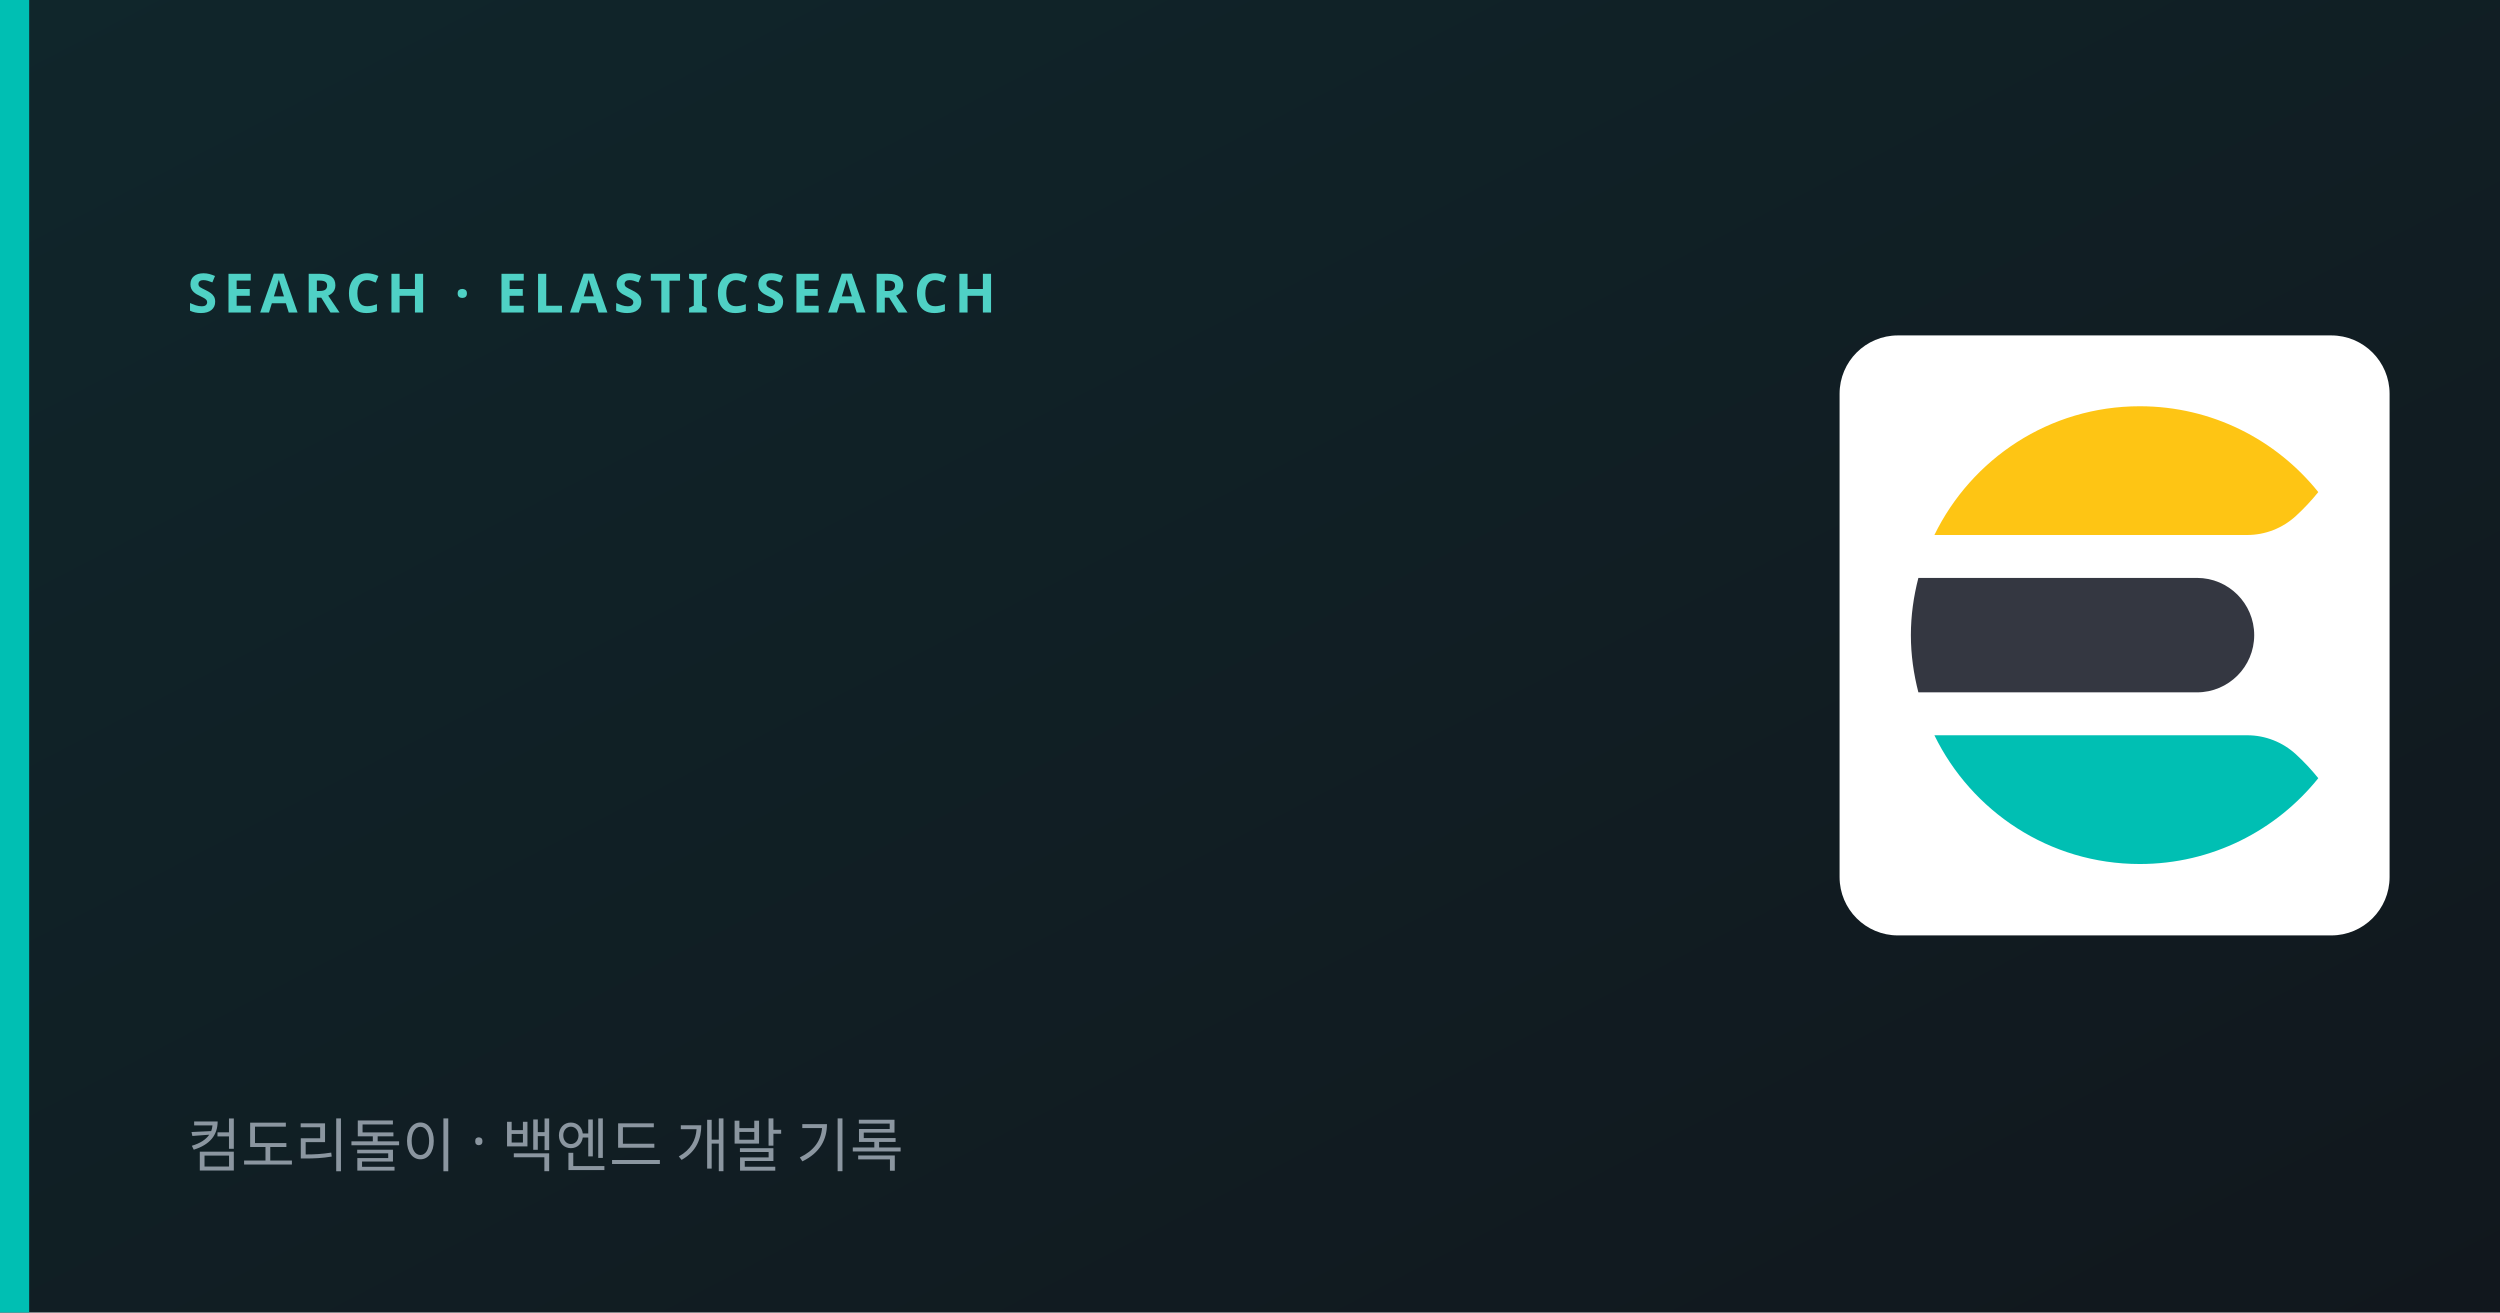
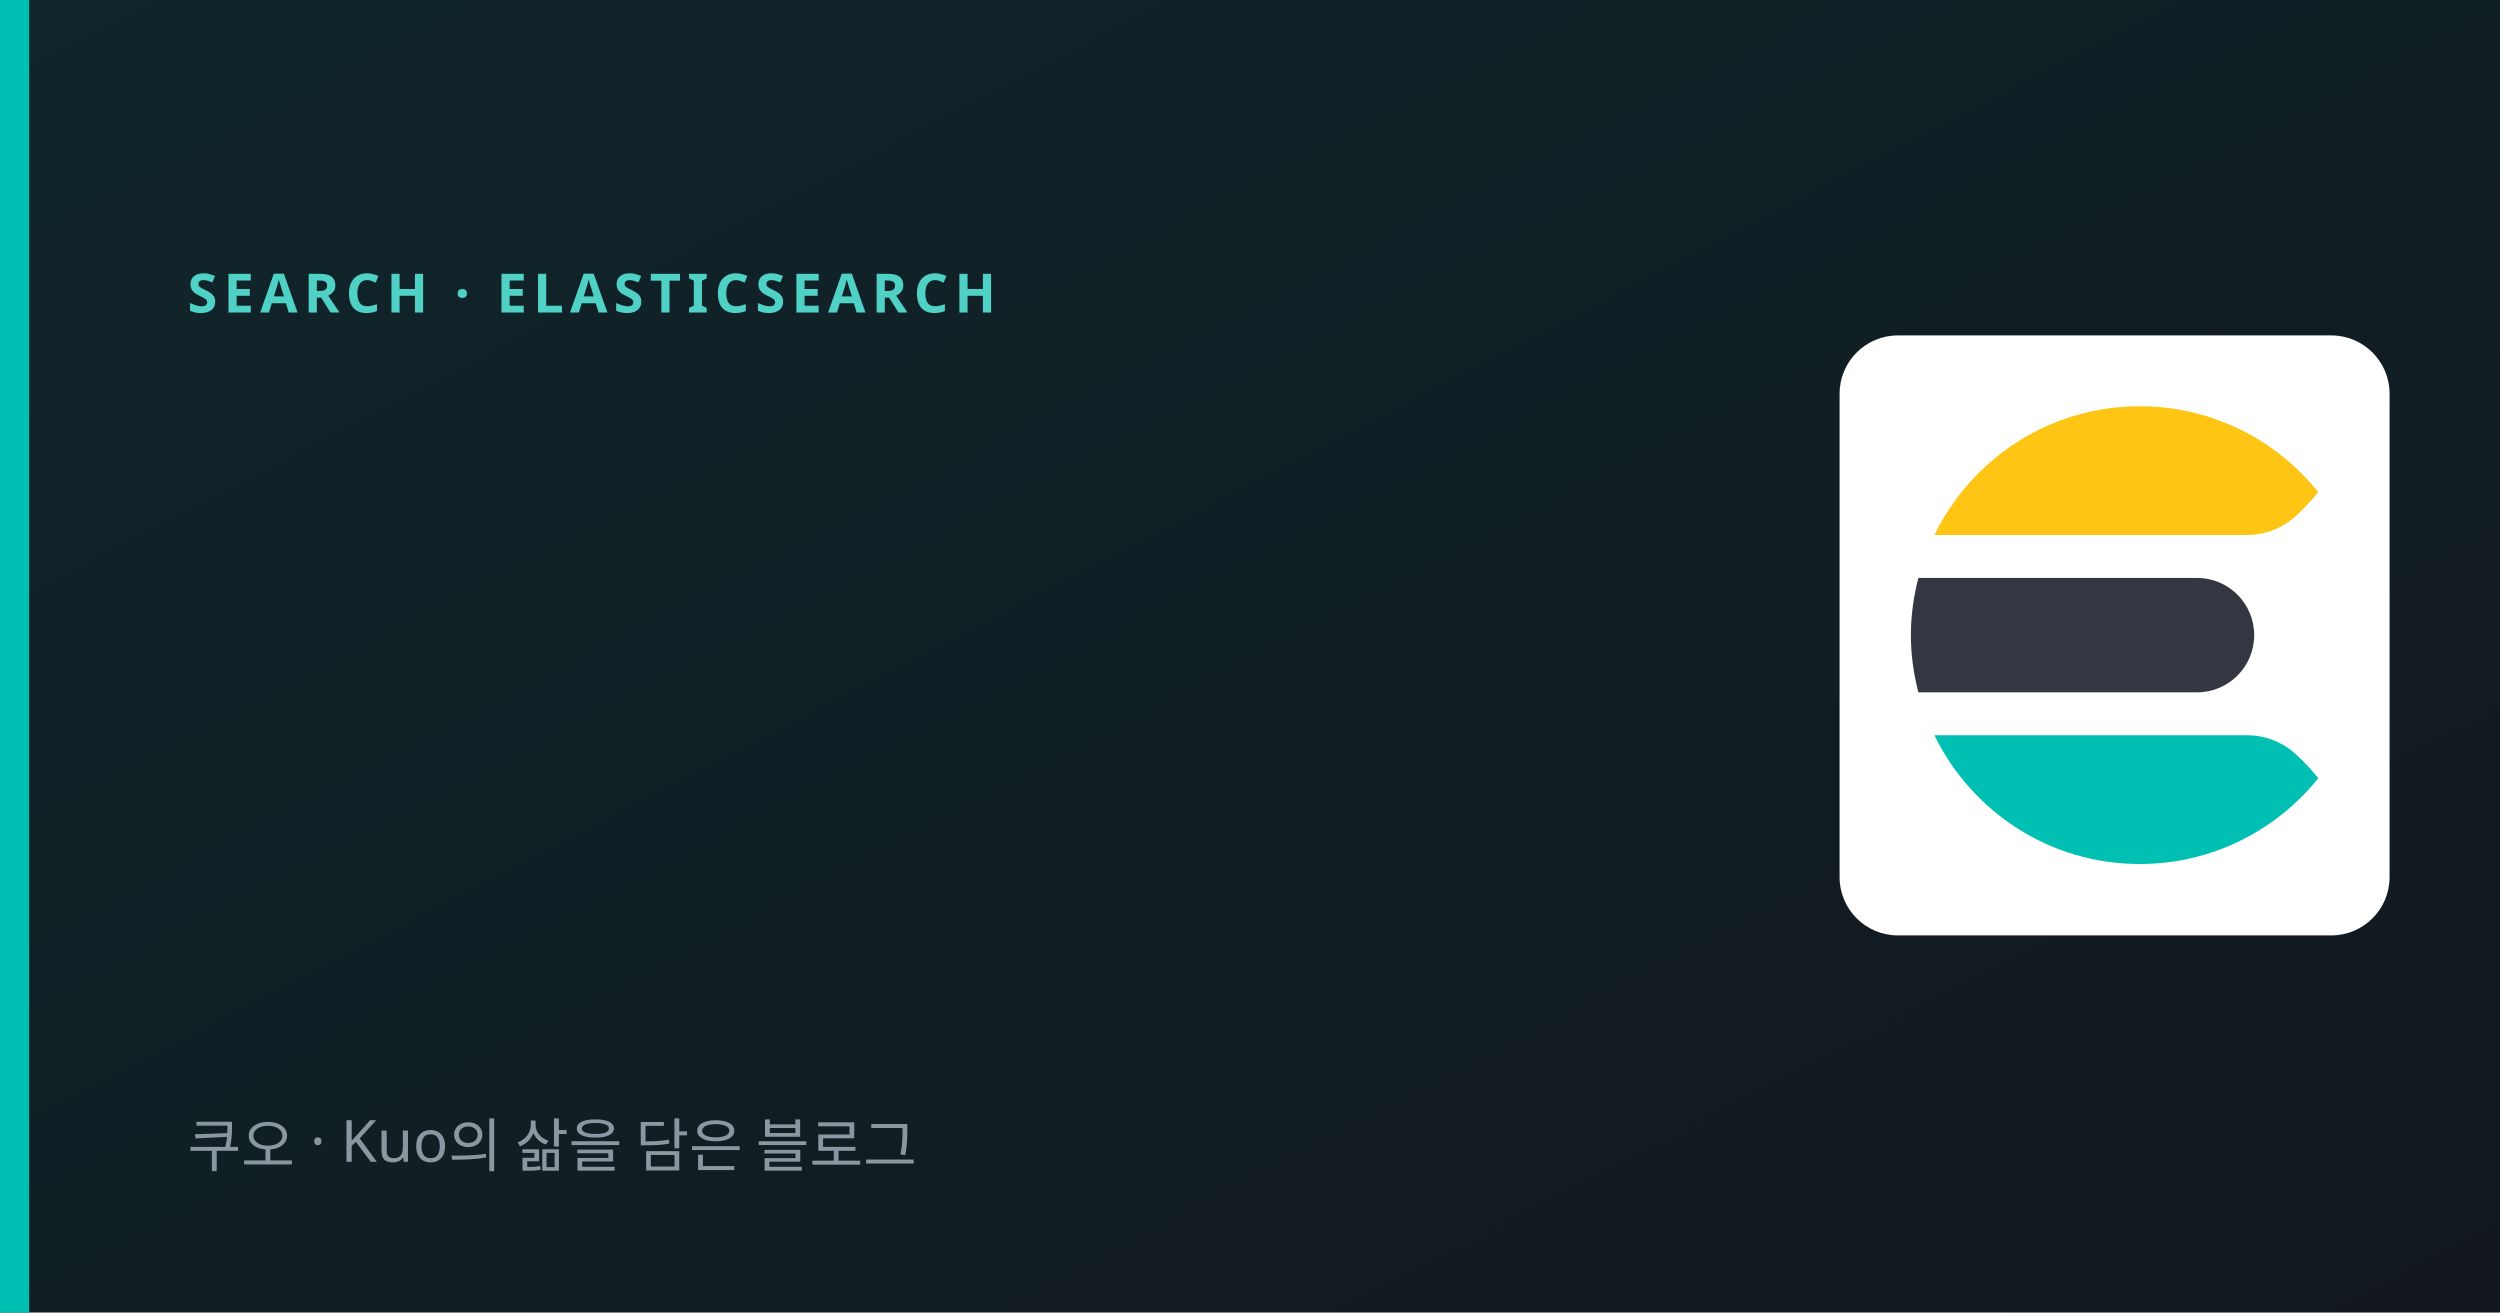
<svg xmlns="http://www.w3.org/2000/svg" width="1200" height="630" viewBox="0 0 1200 630">
  <defs>
    <linearGradient id="bg" x1="0" y1="0" x2="1" y2="1">
      <stop offset="0%" stop-color="#10262b" />
      <stop offset="100%" stop-color="#11171d" />
    </linearGradient>
  </defs>
  <rect width="1200" height="630" fill="url(#bg)" />
  <rect x="0" y="0" width="14" height="630" fill="#00BFB3" />
  <rect x="883" y="161" width="264" height="288" rx="28" fill="#ffffff" />
  <svg x="917.2" y="195.0" width="195.6" height="220.0" viewBox="0 0 256 288" preserveAspectRatio="xMidYMid">
    <g>
      <path d="M0,143.82 C0,156.261 1.744,168.261 4.71,179.776 L179.777,179.776 C199.633,179.776 215.732,163.677 215.732,143.82 C215.732,123.955 199.633,107.865 179.777,107.865 L4.71,107.865 C1.744,119.371 0,131.38 0,143.82" fill="#343741" />
      <path d="M242.013,68.863 C247.038,64.234 251.712,59.263 256,53.933 C229.636,21.079 189.213,-7.10522777e-15 143.819,-7.10522777e-15 C87.001,-7.10522777e-15 38.102,33.052 14.776,80.899 L211.335,80.899 C222.714,80.899 233.654,76.576 242.013,68.863" fill="#FEC514" />
      <path d="M211.334,206.742 L14.775,206.742 C38.11,254.581 87,287.642 143.819,287.642 C189.212,287.642 229.635,266.554 255.999,233.709 C251.711,228.369 247.037,223.398 242.012,218.769 C233.653,211.048 222.713,206.742 211.334,206.742" fill="#00BFB3" />
    </g>
  </svg>
  <text x="90" y="150" font-family="'Pretendard','Noto Sans KR','Apple SD Gothic Neo','Malgun Gothic',sans-serif" font-size="26" font-weight="700" letter-spacing="3" fill="#4fd1c5">SEARCH · ELASTICSEARCH</text>
  <g font-family="'Pretendard','Noto Sans KR','Apple SD Gothic Neo','Malgun Gothic',sans-serif" font-size="60" font-weight="800" fill="#f2f3f4">
    <tspan x="90" y="320">역색인과 문서 모델</tspan>
  </g>
-   <text x="90" y="560" font-family="'Pretendard','Noto Sans KR','Apple SD Gothic Neo','Malgun Gothic',sans-serif" font-size="28" font-weight="500" fill="#8b96a0">컴도리돌이 · 백엔드 개발 기록</text>
+   <text x="90" y="560" font-family="'Pretendard','Noto Sans KR','Apple SD Gothic Neo','Malgun Gothic',sans-serif" font-size="28" font-weight="500" fill="#8b96a0">쿠오 · Kuo의 삶을 담은 블로그</text>
</svg>
